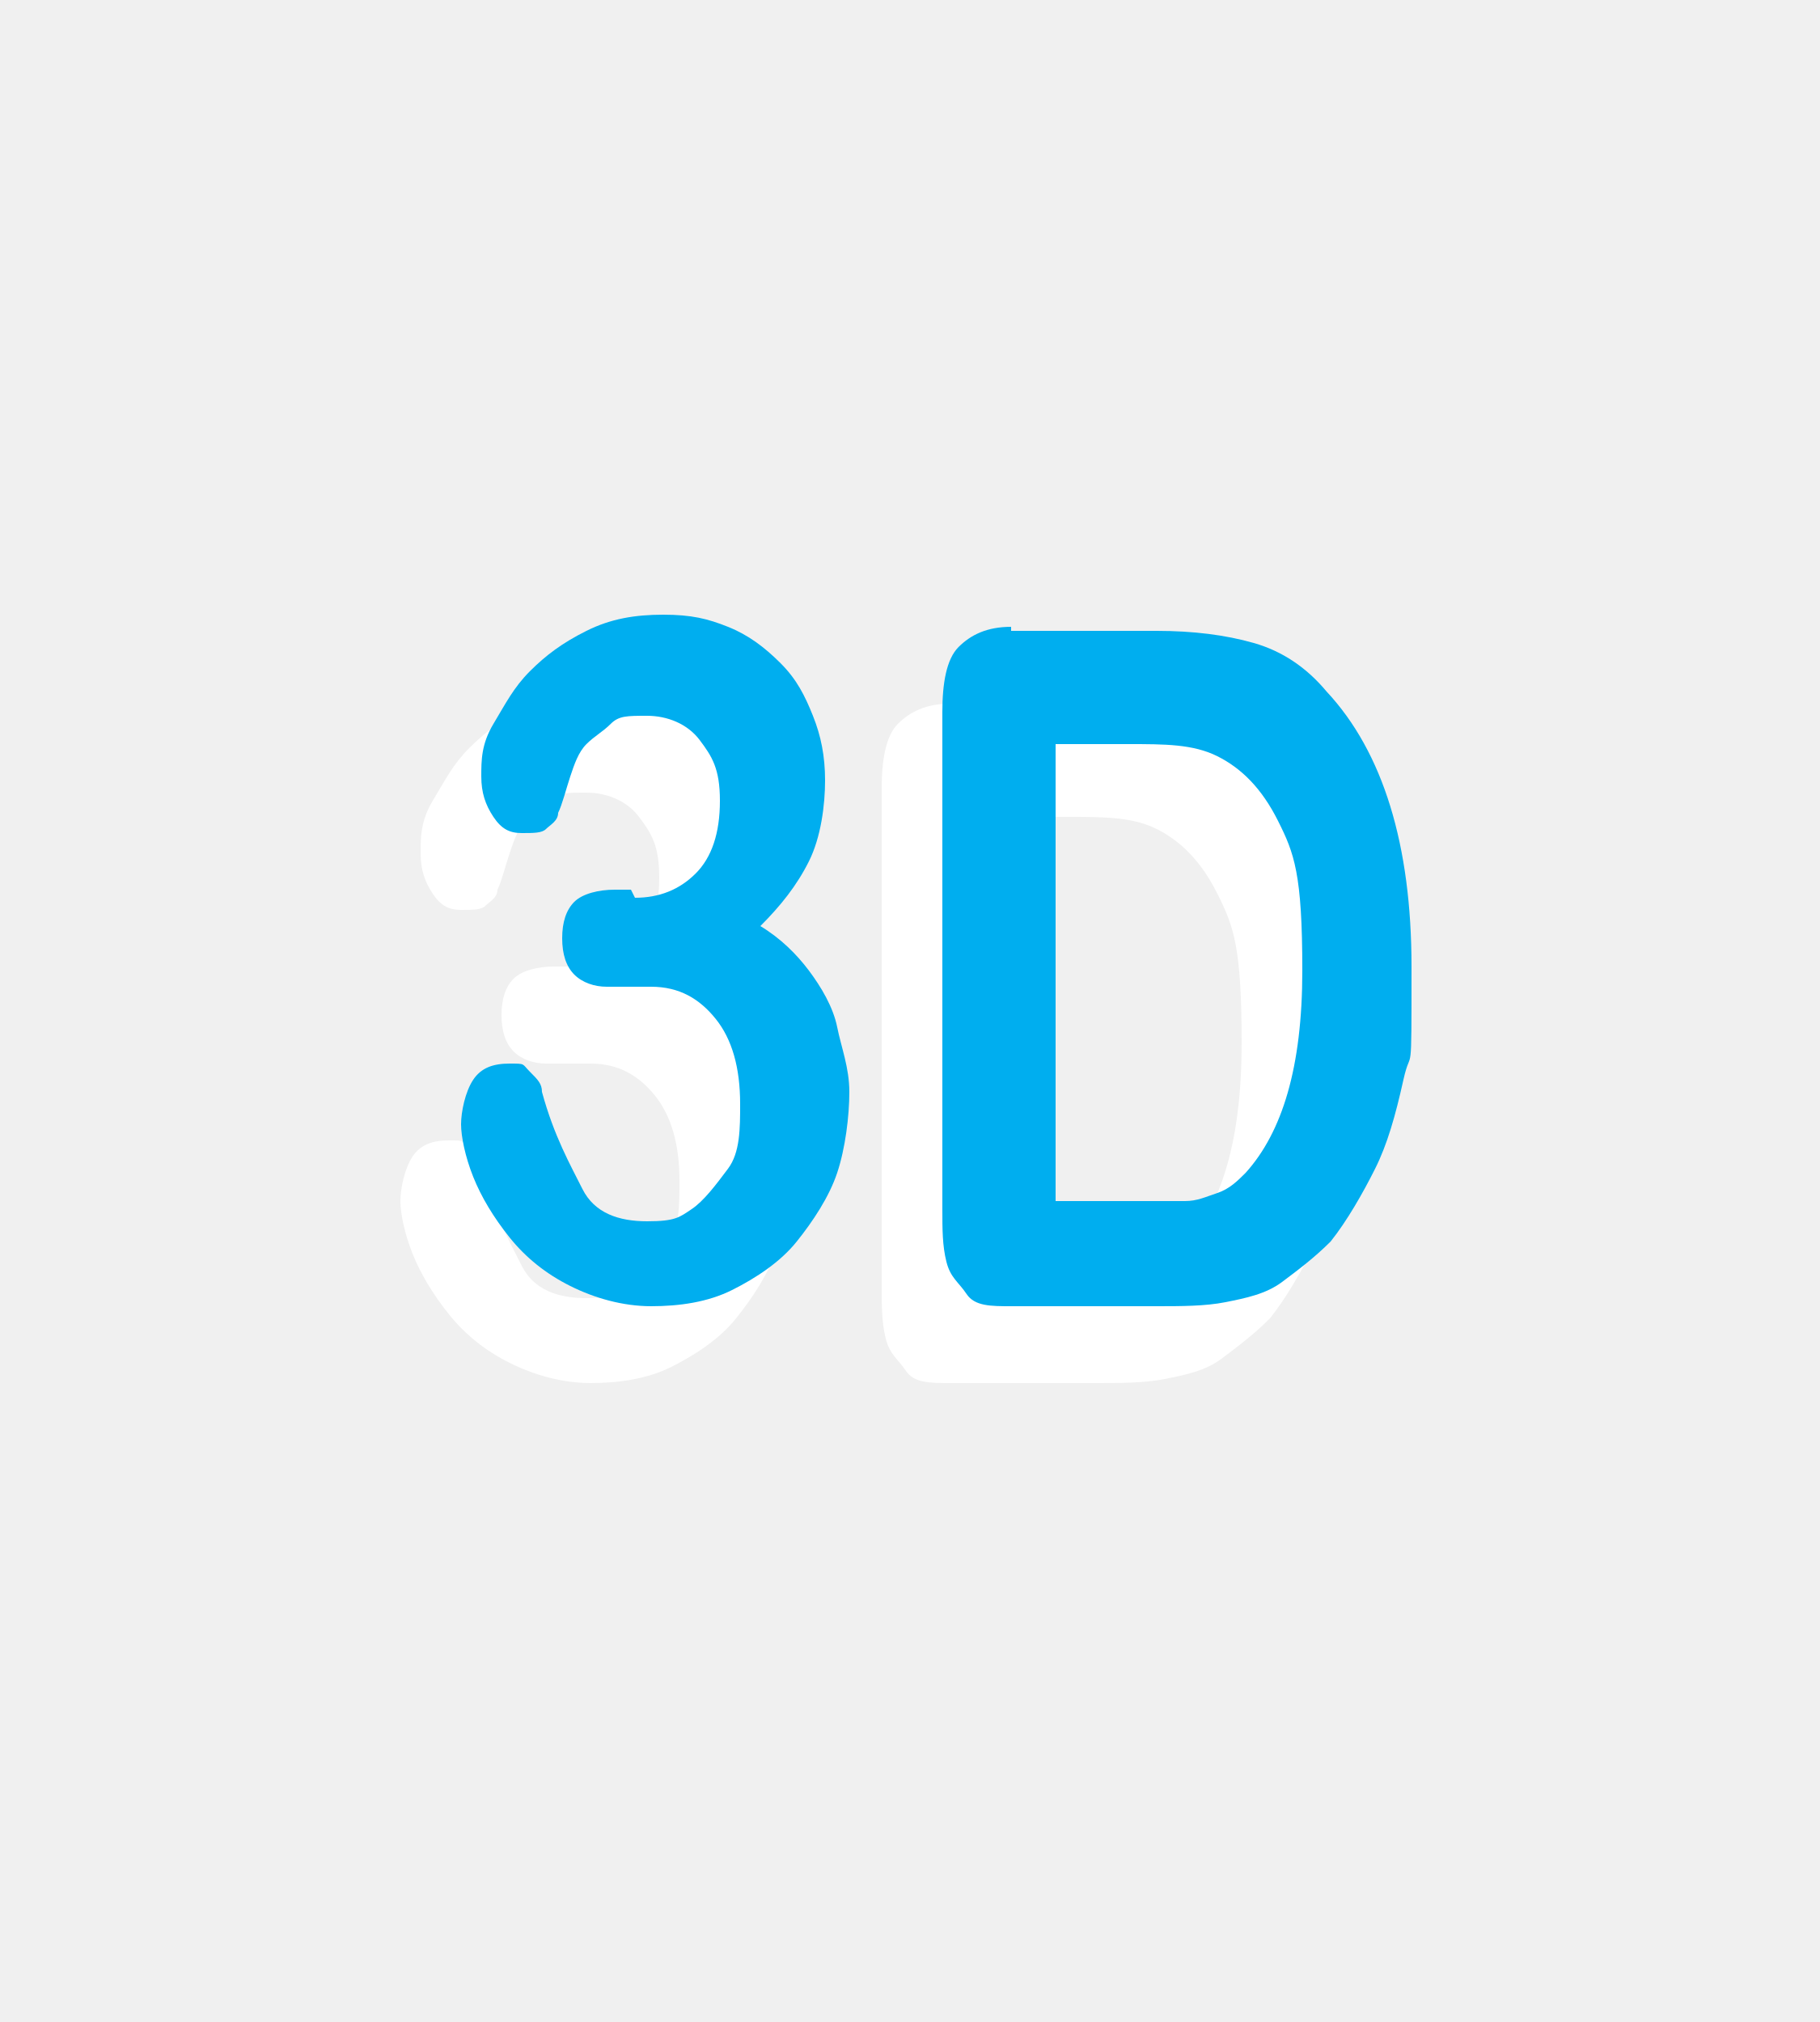
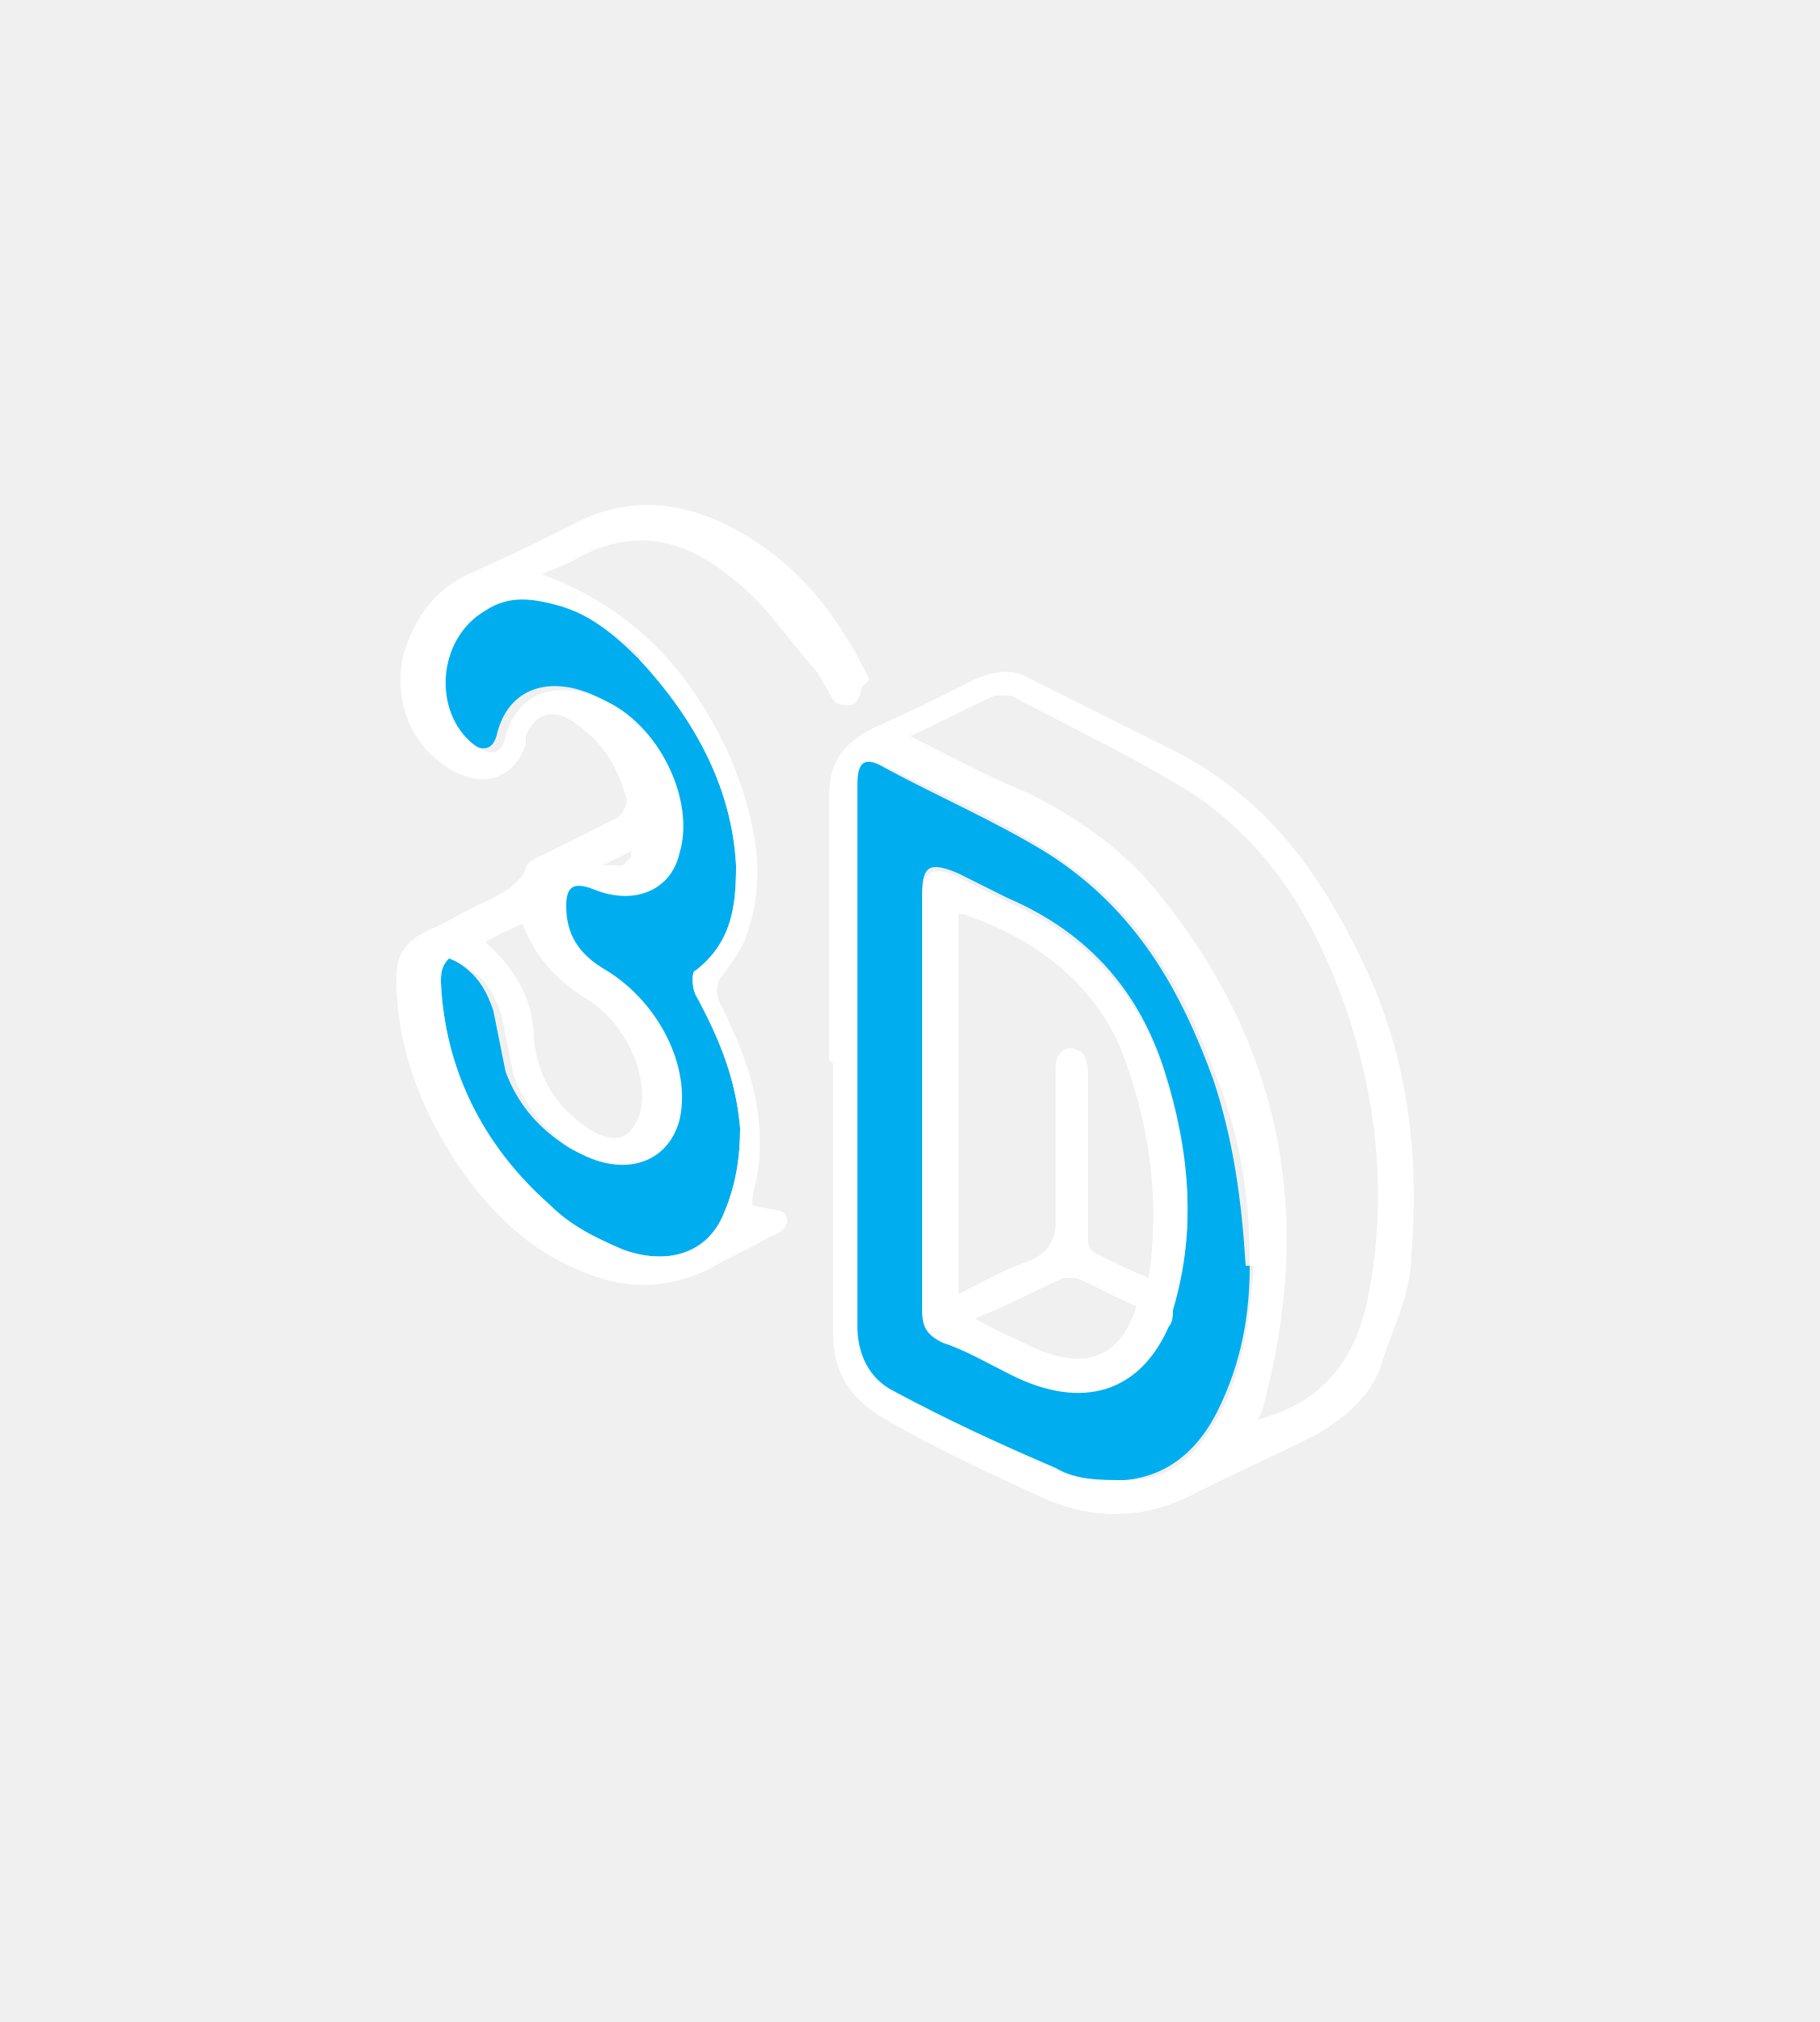
<svg xmlns="http://www.w3.org/2000/svg" version="1.1" viewBox="0 0 45 50">
  <defs>
    <style>
      .cls-1 {
        fill: #00aeef;
      }

      .cls-2 {
        fill: #fff;
      }

      .cls-3 {
        fill: none;
      }
    </style>
  </defs>
  <g>
    <g id="Layer_1">
      <rect class="cls-3" y="0" width="45" height="50" />
      <polygon class="cls-3" points="10 12.5 35 12.5 34.9 37.5 9.9 37.5 10 12.5" />
      <g>
-         <path class="cls-2" d="M14.2,24.1c.6,0,1.1-.2,1.5-.6s.6-1,.6-1.8-.2-1.1-.5-1.5-.8-.6-1.3-.6-.7,0-.9.2-.4.3-.6.5-.3.5-.4.8-.2.7-.3.9c0,.2-.2.3-.3.4s-.3.1-.6.1-.5-.1-.7-.4-.3-.6-.3-1,0-.8.3-1.3.5-.9.9-1.3.8-.7,1.4-1,1.2-.4,1.9-.4,1.1.1,1.6.3.9.5,1.3.9.6.8.8,1.3.3,1,.3,1.6-.1,1.4-.4,2-.7,1.1-1.2,1.6c.5.3.9.7,1.2,1.1s.6.9.7,1.4.3,1,.3,1.6-.1,1.4-.3,2-.6,1.2-1,1.7-1,.9-1.6,1.2-1.3.4-2,.4-1.4-.2-2-.5-1.1-.7-1.5-1.2-.7-1-.9-1.5-.3-1-.3-1.3.1-.8.3-1.1.5-.4.9-.4.3,0,.5.2.3.3.3.5c.3,1.1.7,1.8,1,2.4s.9.8,1.6.8.8-.1,1.1-.3.6-.6.9-1,.3-1,.3-1.6c0-.9-.2-1.6-.6-2.1s-.9-.8-1.6-.8-.3,0-.6,0-.4,0-.5,0c-.3,0-.6-.1-.8-.3s-.3-.5-.3-.9.1-.7.3-.9.6-.3,1-.3h.4Z" />
-         <path class="cls-2" d="M23.5,17.5h3.6c.9,0,1.7.1,2.4.3s1.3.6,1.8,1.2c1.4,1.5,2.1,3.8,2.1,6.8s0,1.9-.2,2.8-.4,1.6-.7,2.2-.7,1.3-1.1,1.8c-.4.4-.8.7-1.2,1s-.9.4-1.4.5-1.1.1-1.7.1h-3.6c-.5,0-.9,0-1.1-.3s-.4-.4-.5-.8-.1-.8-.1-1.3v-12.3c0-.7.1-1.3.4-1.6s.7-.5,1.3-.5ZM24.6,20.1v11.4h2.1c.5,0,.8,0,1.1,0s.5-.1.8-.2.5-.3.7-.5c.9-1,1.4-2.6,1.4-5s-.2-2.9-.6-3.7-.9-1.3-1.5-1.6-1.3-.3-2.2-.3h-1.8Z" />
+         <path class="cls-2" d="M80.2,30.6c.6,0,1.1-.2,1.5-.6s.6-1,.6-1.8-.2-1.1-.5-1.5-.8-.6-1.3-.6-.7,0-.9.2-.4.3-.6.5-.3.5-.4.8-.2.7-.3.9c0,.2-.2.3-.3.4s-.3.1-.6.1-.5-.1-.7-.4-.3-.6-.3-1,0-.8.3-1.3.5-.9.9-1.3.8-.7,1.4-1,1.2-.4,1.9-.4,1.1.1,1.6.3.9.5,1.3.9.6.8.8,1.3.3,1,.3,1.6-.1,1.4-.4,2-.7,1.1-1.2,1.6c.5.3.9.7,1.2,1.1s.6.9.7,1.4.3,1,.3,1.6-.1,1.4-.3,2-.6,1.2-1,1.7-1,.9-1.6,1.2-1.3.4-2,.4-1.4-.2-2-.5-1.1-.7-1.5-1.2-.7-1-.9-1.5-.3-1-.3-1.3.1-.8.3-1.1.5-.4.9-.4.3,0,.5.2.3.3.3.5c.3,1.1.7,1.8,1,2.4s.9.8,1.6.8.8-.1,1.1-.3.6-.6.9-1,.3-1,.3-1.6c0-.9-.2-1.6-.6-2.1s-.9-.8-1.6-.8-.3,0-.6,0-.4,0-.5,0c-.3,0-.6-.1-.8-.3s-.3-.5-.3-.9.1-.7.3-.9.6-.3,1-.3h.4Z" />
+         <path class="cls-2" d="M89.5,24h3.6c.9,0,1.7.1,2.4.3s1.3.6,1.8,1.2c1.4,1.5,2.1,3.8,2.1,6.8s0,1.9-.2,2.8-.4,1.6-.7,2.2-.7,1.3-1.1,1.8c-.4.4-.8.7-1.2,1s-.9.4-1.4.5-1.1.1-1.7.1h-3.6c-.5,0-.9,0-1.1-.3s-.4-.4-.5-.8-.1-.8-.1-1.3v-12.3c0-.7.1-1.3.4-1.6s.7-.5,1.3-.5ZM90.5,26.7v11.4h2.1c.5,0,.8,0,1.1,0s.5-.1.8-.2.5-.3.7-.5c.9-1,1.4-2.6,1.4-5s-.2-2.9-.6-3.7-.9-1.3-1.5-1.6-1.3-.3-2.2-.3h-1.8Z" />
      </g>
      <g>
-         <path class="cls-1" d="M15.7,22.2c.6,0,1.1-.2,1.5-.6s.6-1,.6-1.8-.2-1.1-.5-1.5-.8-.6-1.3-.6-.7,0-.9.2-.4.3-.6.5-.3.5-.4.8-.2.7-.3.9c0,.2-.2.3-.3.4s-.3.1-.6.1-.5-.1-.7-.4-.3-.6-.3-1,0-.8.3-1.3.5-.9.9-1.3.8-.7,1.4-1,1.2-.4,1.9-.4,1.1.1,1.6.3.9.5,1.3.9.6.8.8,1.3.3,1,.3,1.6-.1,1.4-.4,2-.7,1.1-1.2,1.6c.5.3.9.7,1.2,1.1s.6.9.7,1.4.3,1,.3,1.6-.1,1.4-.3,2-.6,1.2-1,1.7-1,.9-1.6,1.2-1.3.4-2,.4-1.4-.2-2-.5-1.1-.7-1.5-1.2-.7-1-.9-1.5-.3-1-.3-1.3.1-.8.3-1.1.5-.4.9-.4.3,0,.5.2.3.3.3.5c.3,1.1.7,1.8,1,2.4s.9.8,1.6.8.8-.1,1.1-.3.6-.6.9-1,.3-1,.3-1.6c0-.9-.2-1.6-.6-2.1s-.9-.8-1.6-.8-.3,0-.6,0-.4,0-.5,0c-.3,0-.6-.1-.8-.3s-.3-.5-.3-.9.1-.7.3-.9.6-.3,1-.3h.4Z" />
-         <path class="cls-1" d="M25,15.6h3.6c.9,0,1.7.1,2.4.3s1.3.6,1.8,1.2c1.4,1.5,2.1,3.8,2.1,6.8s0,1.9-.2,2.8-.4,1.6-.7,2.2-.7,1.3-1.1,1.8c-.4.4-.8.7-1.2,1s-.9.4-1.4.5-1.1.1-1.7.1h-3.6c-.5,0-.9,0-1.1-.3s-.4-.4-.5-.8-.1-.8-.1-1.3v-12.3c0-.7.1-1.3.4-1.6s.7-.5,1.3-.5ZM26.1,18.3v11.4h2.1c.5,0,.8,0,1.1,0s.5-.1.8-.2.5-.3.7-.5c.9-1,1.4-2.6,1.4-5s-.2-2.9-.6-3.7-.9-1.3-1.5-1.6-1.3-.3-2.2-.3h-1.8Z" />
+         <path class="cls-1" d="M81.7,28.7c.6,0,1.1-.2,1.5-.6s.6-1,.6-1.8-.2-1.1-.5-1.5-.8-.6-1.3-.6-.7,0-.9.2-.4.3-.6.5-.3.5-.4.8-.2.7-.3.9c0,.2-.2.3-.3.4s-.3.1-.6.1-.5-.1-.7-.4-.3-.6-.3-1,0-.8.3-1.3.5-.9.9-1.3.8-.7,1.4-1,1.2-.4,1.9-.4,1.1.1,1.6.3.9.5,1.3.9.6.8.8,1.3.3,1,.3,1.6-.1,1.4-.4,2-.7,1.1-1.2,1.6c.5.3.9.7,1.2,1.1s.6.9.7,1.4.3,1,.3,1.6-.1,1.4-.3,2-.6,1.2-1,1.7-1,.9-1.6,1.2-1.3.4-2,.4-1.4-.2-2-.5-1.1-.7-1.5-1.2-.7-1-.9-1.5-.3-1-.3-1.3.1-.8.3-1.1.5-.4.9-.4.3,0,.5.2.3.3.3.5c.3,1.1.7,1.8,1,2.4s.9.8,1.6.8.8-.1,1.1-.3.6-.6.9-1,.3-1,.3-1.6c0-.9-.2-1.6-.6-2.1s-.9-.8-1.6-.8-.3,0-.6,0-.4,0-.5,0c-.3,0-.6-.1-.8-.3s-.3-.5-.3-.9.1-.7.3-.9.6-.3,1-.3h.4Z" />
+         <path class="cls-1" d="M91,22.1h3.6c.9,0,1.7.1,2.4.3s1.3.6,1.8,1.2c1.4,1.5,2.1,3.8,2.1,6.8s0,1.9-.2,2.8-.4,1.6-.7,2.2-.7,1.3-1.1,1.8c-.4.4-.8.7-1.2,1s-.9.4-1.4.5-1.1.1-1.7.1h-3.6c-.5,0-.9,0-1.1-.3s-.4-.4-.5-.8-.1-.8-.1-1.3v-12.3c0-.7.1-1.3.4-1.6s.7-.5,1.3-.5ZM92.1,24.8v11.4h2.1c.5,0,.8,0,1.1,0s.5-.1.8-.2.5-.3.7-.5c.9-1,1.4-2.6,1.4-5s-.2-2.9-.6-3.7-.9-1.3-1.5-1.6-1.3-.3-2.2-.3h-1.8Z" />
      </g>
+       <path class="cls-2" d="M20.5,26.2c0-2.2,0-4.4,0-6.5,0-.8.3-1.3,1.1-1.7.9-.4,1.7-.8,2.5-1.2.5-.2.9-.3,1.4,0,1.2.6,2.4,1.2,3.6,1.8,2.3,1.2,3.6,3.1,4.6,5.2,1.1,2.3,1.4,4.7,1.2,7.2,0,1-.5,1.9-.8,2.9-.3.7-.9,1.2-1.6,1.6-1,.5-1.9.9-2.9,1.4-1.3.7-2.6.7-3.9.1-1.3-.6-2.6-1.2-3.8-1.9-.9-.5-1.3-1.2-1.3-2.1,0-2.2,0-4.5,0-6.7,0,0,0,0,0,0ZM30.9,31.3c0-1.6-.2-3.1-.8-4.6-.8-2.2-1.9-4.2-4.1-5.6-1.2-.8-2.6-1.4-4-2.1-.6-.3-.7-.2-.7.4,0,4.5,0,8.9,0,13.4,0,.6.3,1.2.9,1.6,1.3.7,2.6,1.3,4,1.9.5.2,1.1.3,1.7.3,1.2,0,1.8-.8,2.3-1.7.6-1.2.7-2.4.8-3.6ZM31.1,35.1c1.6-.4,2.4-1.5,2.7-2.9.5-2.4.3-4.8-.5-7.2-.7-2-1.7-3.9-3.7-5.3-1.4-.9-3.1-1.7-4.6-2.5,0,0-.3,0-.4,0-.7.3-1.4.7-2.1,1,1,.5,1.9,1,2.9,1.4,1.2.6,2.2,1.3,3,2.2,3.4,4,4.1,8.4,2.8,13.1Z" />
+       <path class="cls-1" d="M10.9,23.6c.8.3,1.1.8,1.3,1.4.1.5.2,1,.3,1.5.3.8.8,1.4,1.6,1.9,1.1.6,2.2.3,2.5-.8.3-1.3-.5-2.9-1.8-3.7-.7-.4-1-.9-1-1.6,0-.5.2-.6.7-.4,1,.4,1.9,0,2.1-.9.4-1.3-.5-3.2-1.9-3.8-1.1-.5-2.1-.2-2.4.9-.1.5-.4.5-.8.2-1-.8-.9-2.6.3-3.3.6-.4,1.2-.3,1.9-.1.9.3,1.5.8,2.1,1.4,1.4,1.5,2.3,3.2,2.4,5.1,0,1-.1,1.9-1,2.6-.1,0-.1.4,0,.6.6,1.1,1,2.1,1.1,3.3,0,.7-.1,1.4-.4,2.1-.4,1-1.4,1.3-2.5.9-.7-.3-1.3-.6-1.8-1.1-1.7-1.5-2.6-3.4-2.7-5.5,0-.2,0-.4.2-.6Z" />
+       <path class="cls-1" d="M30.9,31.3c0,1.2-.2,2.4-.8,3.6-.4.8-1.1,1.6-2.3,1.7-.6,0-1.2,0-1.7-.3-1.4-.6-2.7-1.2-4-1.9-.6-.3-.9-.9-.9-1.6,0-4.5,0-8.9,0-13.4,0-.6.2-.7.7-.4,1.3.7,2.7,1.3,4,2.1,2.2,1.4,3.3,3.4,4.1,5.6.5,1.5.7,3,.8,4.6ZM22.8,27.3h0c0,.8,0,1.7,0,2.5,0,.8,0,1.7,0,2.5,0,.4.1.6.5.8.6.2,1.1.5,1.7.8,1.8.9,3.1.4,3.9-1.2,0-.1,0-.2.1-.4.6-1.9.4-3.9-.2-5.8-.6-1.9-1.8-3.4-3.9-4.3-.4-.2-.8-.4-1.2-.6-.7-.3-.9-.2-.9.5,0,1.7,0,3.4,0,5.1Z" />
+       <path class="cls-2" d="M22.8,27.3c0-1.7,0-3.4,0-5.1,0-.7.3-.8.9-.5.4.2.8.4,1.2.6,2.1.9,3.3,2.4,3.9,4.3.6,1.9.8,3.8.2,5.8,0,.1,0,.3-.1.4-.7,1.6-2.1,2.1-3.9,1.2-.6-.3-1.1-.6-1.7-.8-.4-.2-.5-.4-.5-.8,0-.8,0-1.7,0-2.5,0-.8,0-1.7,0-2.5h0ZM23.7,22.6v9.4c.6-.3,1.1-.6,1.7-.8.5-.2.7-.5.7-1,0-1.3,0-2.5,0-3.8,0-.4.3-.6.6-.4.1,0,.2.3.2.5,0,1.4,0,2.7,0,4.1,0,.1,0,.3.2.4.4.2.8.4,1.3.6.3-2,0-3.9-.7-5.7-.7-1.6-2.1-2.7-3.9-3.3ZM24.1,32.6c.5.3,1,.5,1.4.7,1.3.6,2.2.3,2.6-1-.5-.2-1-.5-1.5-.7,0,0-.2,0-.3,0-.7.3-1.4.7-2.2,1Z" />
+       <path class="cls-2" d="M21.5,16.8c-.8-1.6-1.8-3-3.7-3.9-1.1-.5-2.3-.6-3.5,0-.8.4-1.6.8-2.5,1.2-1,.4-1.5,1.1-1.8,2-.3,1.1.1,2.3,1.1,2.9.8.5,1.6.3,1.9-.6,0,0,0-.1,0-.2.2-.5.6-.7,1.1-.4.8.5,1.2,1.2,1.4,2,0,.1-.1.3-.2.4-.6.3-1.2.6-1.8.9-.2.1-.5.2-.5.4-.2.4-.6.6-1,.8-.5.2-.9.5-1.4.7-.6.3-.8.6-.8,1.2,0,1.8.7,3.5,1.8,5,.7.9,1.5,1.7,2.7,2.2,1.1.5,2.1.5,3.2,0,.5-.3,1-.5,1.5-.8.3-.1.6-.3.4-.6-.1-.1-.5-.1-.8-.2,0-.1,0-.3.1-.6.3-1.6-.2-3-.9-4.4-.1-.2-.1-.4,0-.6.3-.4.6-.8.7-1.2.5-1.5.1-3-.5-4.4-.9-1.9-2.2-3.5-4.6-4.4.2-.1.5-.2.7-.3,1.5-.9,2.8-.6,4,.4.8.6,1.3,1.4,2,2.2.2.2.3.5.5.8,0,.1.4.2.5.1.1,0,.2-.3.2-.4ZM15.6,21v.2c0,0-.2.2-.2.2h-.5l.8-.4ZM12.9,22.8c.3.8.8,1.4,1.6,1.9,1,.6,1.6,2,1.3,2.9-.2.5-.5.7-1.1.4-1-.6-1.4-1.4-1.5-2.3,0-.9-.4-1.7-1.2-2.4.3-.2.6-.3,1-.5ZM15.8,16.3c1.4,1.5,2.3,3.2,2.4,5.1,0,1-.1,1.9-1,2.6-.1,0-.1.4,0,.6.6,1.1,1,2.1,1.1,3.3,0,.7-.1,1.4-.4,2.1-.4,1-1.4,1.3-2.5.9-.7-.3-1.3-.6-1.8-1.1-1.7-1.5-2.6-3.4-2.7-5.5,0-.2,0-.4.2-.6.8.3,1.1.8,1.3,1.4.1.5.2,1,.3,1.5.3.8.8,1.4,1.6,1.9,1.1.6,2.2.3,2.5-.8.3-1.3-.5-2.9-1.8-3.7-.7-.4-1-.9-1-1.6,0-.5.2-.6.7-.4,1,.4,1.9,0,2.1-.9.4-1.3-.5-3.2-1.9-3.8-1.1-.5-2.1-.2-2.4.9-.1.5-.4.5-.8.2-1-.8-.9-2.6.3-3.3.6-.4,1.2-.3,1.9-.1.9.3,1.5.8,2.1,1.4Z" />
+       <rect class="cls-3" x="-60.2" y="0" width="45" height="50" />
+       <polygon class="cls-3" points="-50.2 12.5 -25.2 12.5 -25.3 37.5 -50.3 37.5 -50.2 12.5" />
+       <path class="cls-2" d="M-39.7,26.2c0-2.2,0-4.4,0-6.5,0-.8.3-1.3,1.1-1.7.9-.4,1.7-.8,2.5-1.2.5-.2.9-.3,1.4,0,1.2.6,2.4,1.2,3.6,1.8,2.3,1.2,3.6,3.1,4.6,5.2,1.1,2.3,1.4,4.7,1.2,7.2,0,1-.5,1.9-.8,2.9-.3.7-.9,1.2-1.6,1.6-1,.5-1.9.9-2.9,1.4-1.3.7-2.6.7-3.9.1-1.3-.6-2.6-1.2-3.8-1.9-.9-.5-1.3-1.2-1.3-2.1,0-2.2,0-4.5,0-6.7,0,0,0,0,0,0ZM-29.3,31.3c0-1.6-.2-3.1-.8-4.6-.8-2.2-1.9-4.2-4.1-5.6-1.2-.8-2.6-1.4-4-2.1-.6-.3-.7-.2-.7.4,0,4.5,0,8.9,0,13.4,0,.6.3,1.2.9,1.6,1.3.7,2.6,1.3,4,1.9.5.2,1.1.3,1.7.3,1.2,0,1.8-.8,2.3-1.7.6-1.2.7-2.4.8-3.6ZM-29.1,35.1c1.6-.4,2.4-1.5,2.7-2.9.5-2.4.3-4.8-.5-7.2-.7-2-1.7-3.9-3.7-5.3-1.4-.9-3.1-1.7-4.6-2.5,0,0-.3,0-.4,0-.7.3-1.4.7-2.1,1,1,.5,1.9,1,2.9,1.4,1.2.6,2.2,1.3,3,2.2,3.4,4,4.1,8.4,2.8,13.1Z" />
+       <path class="cls-1" d="M-49.3,23.6c.8.3,1.1.8,1.3,1.4.1.5.2,1,.3,1.5.3.8.8,1.4,1.6,1.9,1.1.6,2.2.3,2.5-.8.3-1.3-.5-2.9-1.8-3.7-.7-.4-1-.9-1-1.6,0-.5.2-.6.7-.4,1,.4,1.9,0,2.1-.9.4-1.3-.5-3.2-1.9-3.8-1.1-.5-2.1-.2-2.4.9-.1.5-.4.5-.8.2-1-.8-.9-2.6.3-3.3.6-.4,1.2-.3,1.9-.1.9.3,1.5.8,2.1,1.4,1.4,1.5,2.3,3.2,2.4,5.1,0,1-.1,1.9-1,2.6-.1,0-.1.4,0,.6.6,1.1,1,2.1,1.1,3.3,0,.7-.1,1.4-.4,2.1-.4,1-1.4,1.3-2.5.9-.7-.3-1.3-.6-1.8-1.1-1.7-1.5-2.6-3.4-2.7-5.5,0-.2,0-.4.2-.6Z" />
+       <path class="cls-1" d="M-29.3,31.3c0,1.2-.2,2.4-.8,3.6-.4.8-1.1,1.6-2.3,1.7-.6,0-1.2,0-1.7-.3-1.4-.6-2.7-1.2-4-1.9-.6-.3-.9-.9-.9-1.6,0-4.5,0-8.9,0-13.4,0-.6.2-.7.7-.4,1.3.7,2.7,1.3,4,2.1,2.2,1.4,3.3,3.4,4.1,5.6.5,1.5.7,3,.8,4.6ZM-37.4,27.3h0c0,.8,0,1.7,0,2.5,0,.8,0,1.7,0,2.5,0,.4.1.6.5.8.6.2,1.1.5,1.7.8,1.8.9,3.1.4,3.9-1.2,0-.1,0-.2.1-.4.6-1.9.4-3.9-.2-5.8-.6-1.9-1.8-3.4-3.9-4.3-.4-.2-.8-.4-1.2-.6-.7-.3-.9-.2-.9.5,0,1.7,0,3.4,0,5.1Z" />
+       <path class="cls-2" d="M-37.4,27.3c0-1.7,0-3.4,0-5.1,0-.7.3-.8.9-.5.4.2.8.4,1.2.6,2.1.9,3.3,2.4,3.9,4.3.6,1.9.8,3.8.2,5.8,0,.1,0,.3-.1.4-.7,1.6-2.1,2.1-3.9,1.2-.6-.3-1.1-.6-1.7-.8-.4-.2-.5-.4-.5-.8,0-.8,0-1.7,0-2.5,0-.8,0-1.7,0-2.5h0ZM-36.5,22.6v9.4c.6-.3,1.1-.6,1.7-.8.5-.2.7-.5.7-1,0-1.3,0-2.5,0-3.8,0-.4.3-.6.6-.4.1,0,.2.3.2.5,0,1.4,0,2.7,0,4.1,0,.1,0,.3.2.4.4.2.8.4,1.3.6.3-2,0-3.9-.7-5.7-.7-1.6-2.1-2.7-3.9-3.3ZM-36,32.6c.5.3,1,.5,1.4.7,1.3.6,2.2.3,2.6-1-.5-.2-1-.5-1.5-.7,0,0-.2,0-.3,0-.7.3-1.4.7-2.2,1Z" />
+       <path class="cls-2" d="M-38.7,16.8c-.8-1.6-1.8-3-3.7-3.9-1.1-.5-2.3-.6-3.5,0-.8.4-1.6.8-2.5,1.2-1,.4-1.5,1.1-1.8,2-.3,1.1.1,2.3,1.1,2.9.8.5,1.6.3,1.9-.6,0,0,0-.1,0-.2.2-.5.6-.7,1.1-.4.8.5,1.2,1.2,1.4,2,0,.1-.1.3-.2.4-.6.3-1.2.6-1.8.9-.2.1-.5.2-.5.4-.2.4-.6.6-1,.8-.5.2-.9.5-1.4.7-.6.3-.8.6-.8,1.2,0,1.8.7,3.5,1.8,5,.7.9,1.5,1.7,2.7,2.2,1.1.5,2.1.5,3.2,0,.5-.3,1-.5,1.5-.8.3-.1.6-.3.4-.6-.1-.1-.5-.1-.8-.2,0-.1,0-.3.1-.6.3-1.6-.2-3-.9-4.4-.1-.2-.1-.4,0-.6.3-.4.6-.8.7-1.2.5-1.5.1-3-.5-4.4-.9-1.9-2.2-3.5-4.6-4.4.2-.1.5-.2.7-.3,1.5-.9,2.8-.6,4,.4.8.6,1.3,1.4,2,2.2.2.2.3.5.5.8,0,.1.4.2.5.1.1,0,.2-.3.2-.4ZM-44.5,21v.2c0,0-.2.2-.2.2h-.5l.8-.4ZM-47.3,22.8c.3.8.8,1.4,1.6,1.9,1,.6,1.6,2,1.3,2.9-.2.5-.5.7-1.1.4-1-.6-1.4-1.4-1.5-2.3,0-.9-.4-1.7-1.2-2.4.3-.2.6-.3,1-.5ZM-44.4,16.3c1.4,1.5,2.3,3.2,2.4,5.1,0,1-.1,1.9-1,2.6-.1,0-.1.4,0,.6.6,1.1,1,2.1,1.1,3.3,0,.7-.1,1.4-.4,2.1-.4,1-1.4,1.3-2.5.9-.7-.3-1.3-.6-1.8-1.1-1.7-1.5-2.6-3.4-2.7-5.5,0-.2,0-.4.2-.6.8.3,1.1.8,1.3,1.4.1.5.2,1,.3,1.5.3.8.8,1.4,1.6,1.9,1.1.6,2.2.3,2.5-.8.3-1.3-.5-2.9-1.8-3.7-.7-.4-1-.9-1-1.6,0-.5.2-.6.7-.4,1,.4,1.9,0,2.1-.9.4-1.3-.5-3.2-1.9-3.8-1.1-.5-2.1-.2-2.4.9-.1.5-.4.5-.8.2-1-.8-.9-2.6.3-3.3.6-.4,1.2-.3,1.9-.1.9.3,1.5.8,2.1,1.4Z" />
    </g>
  </g>
</svg>
